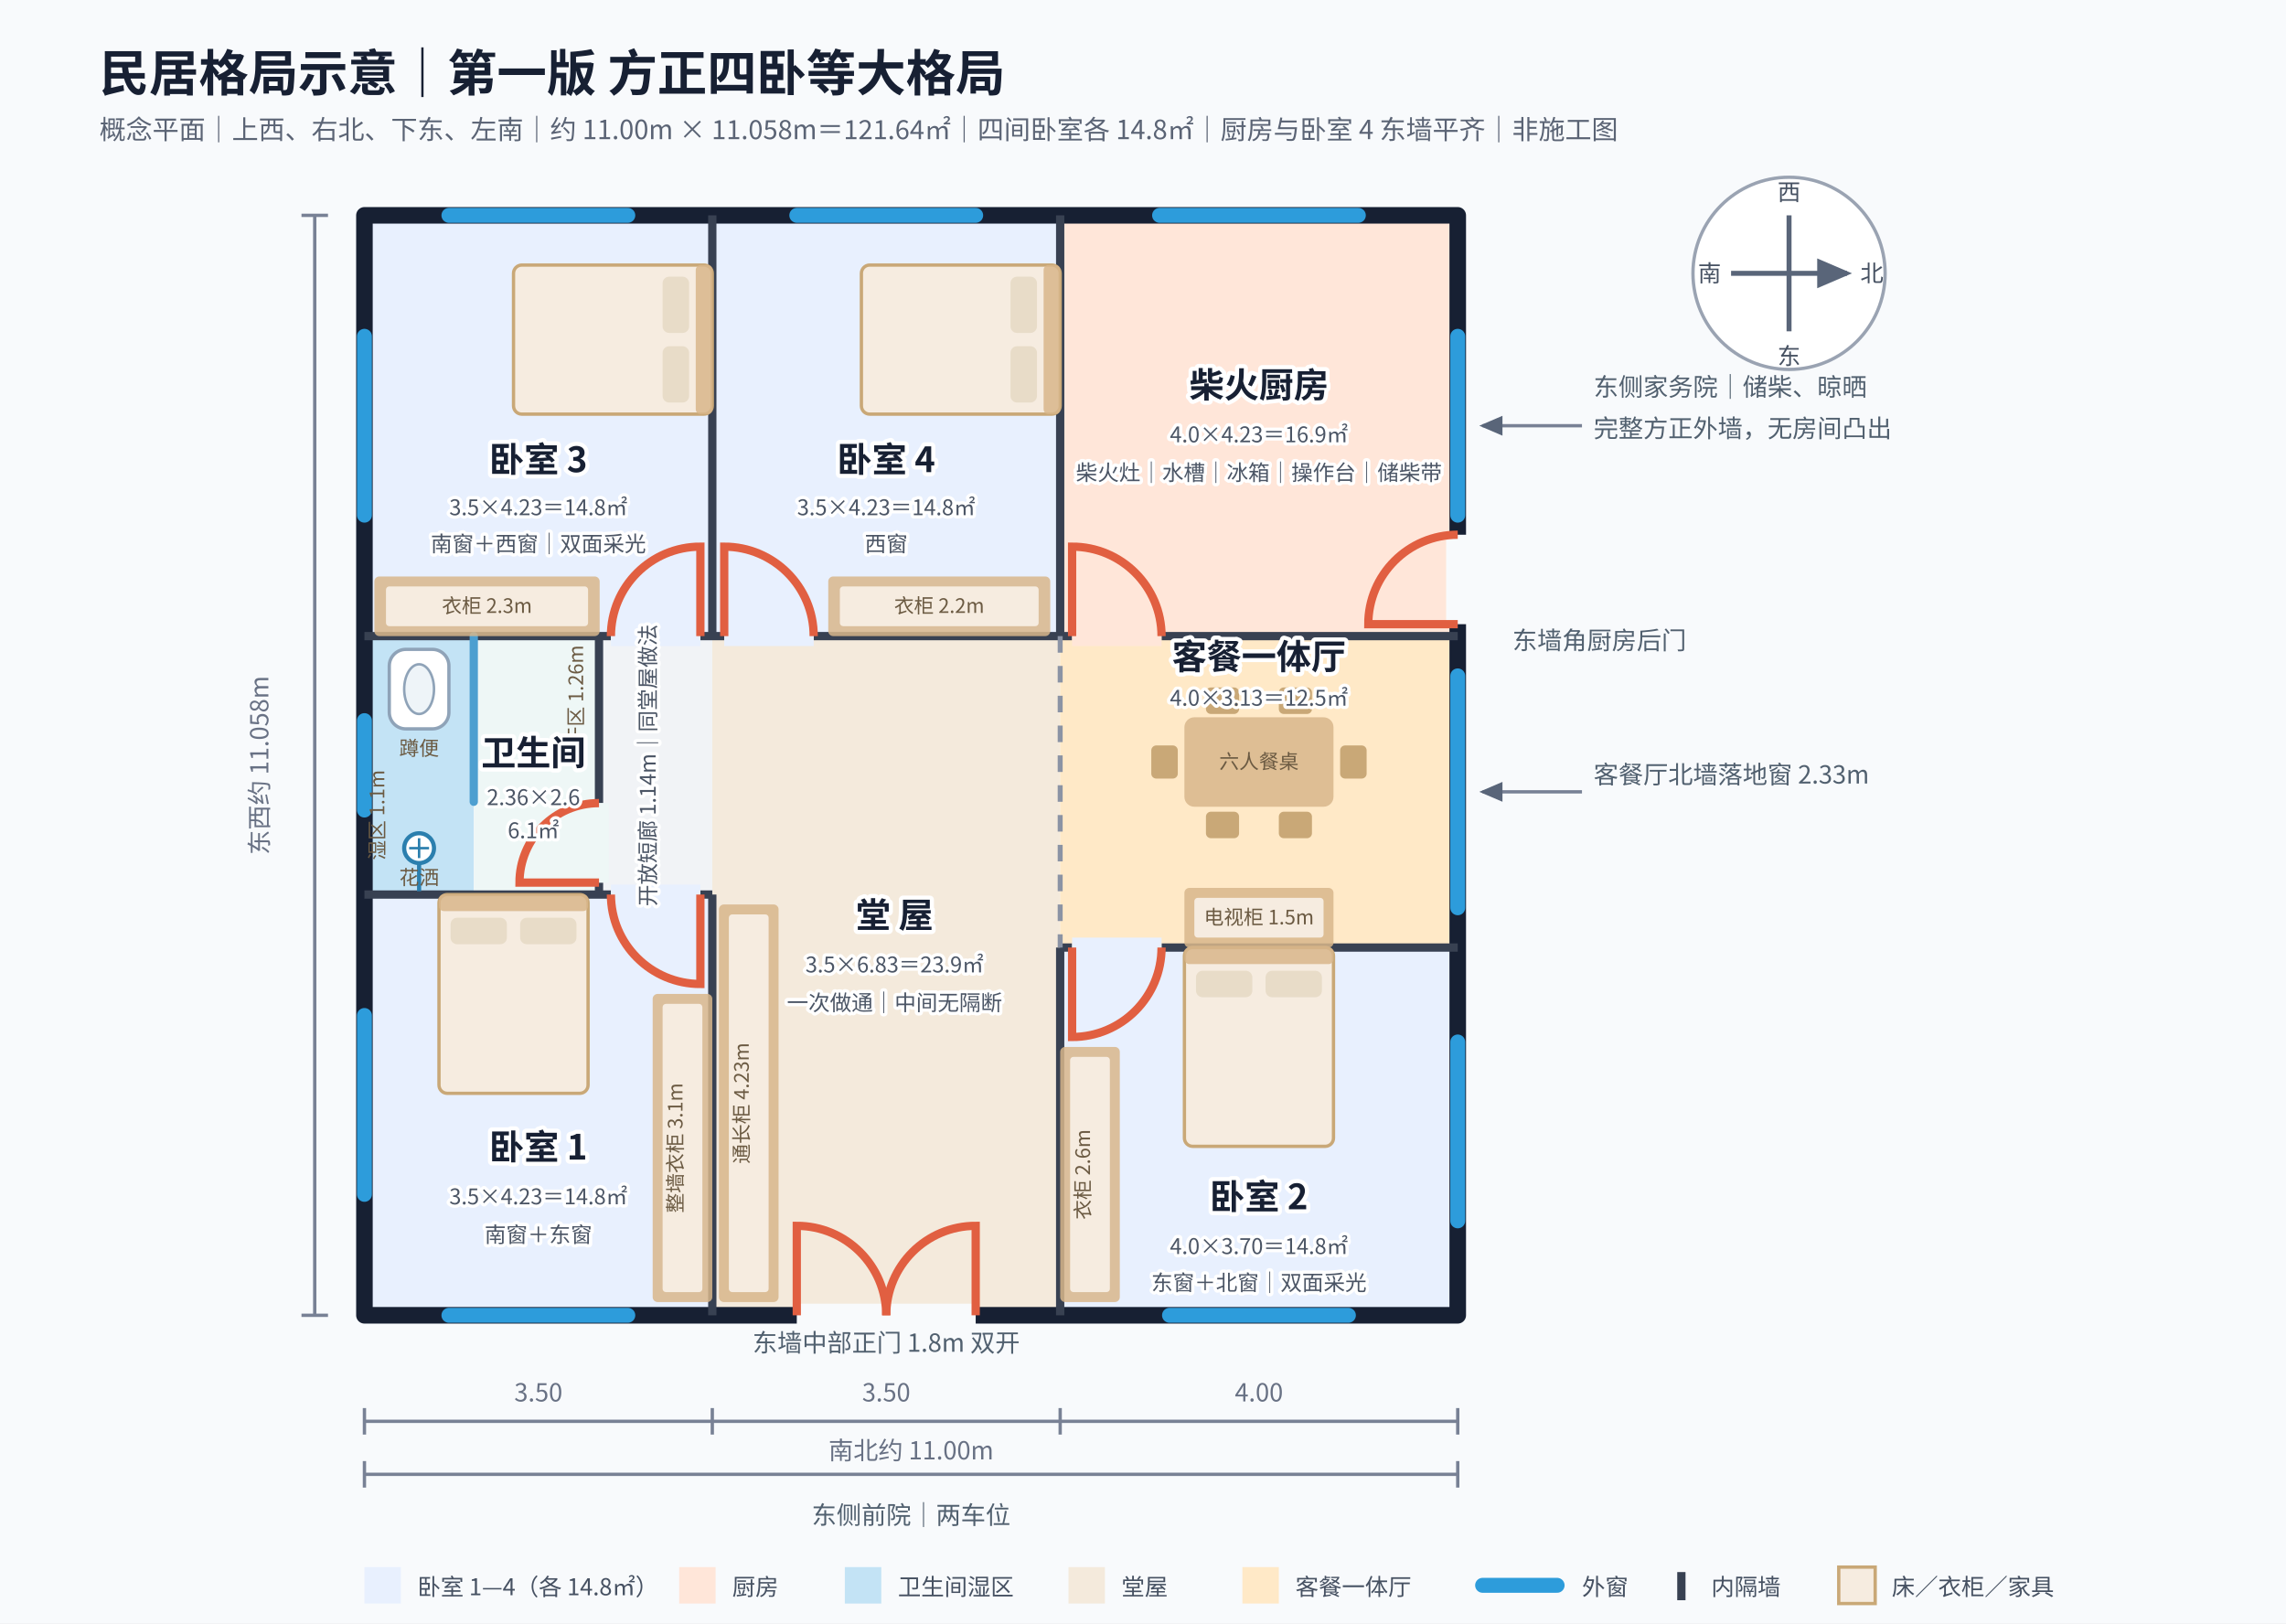
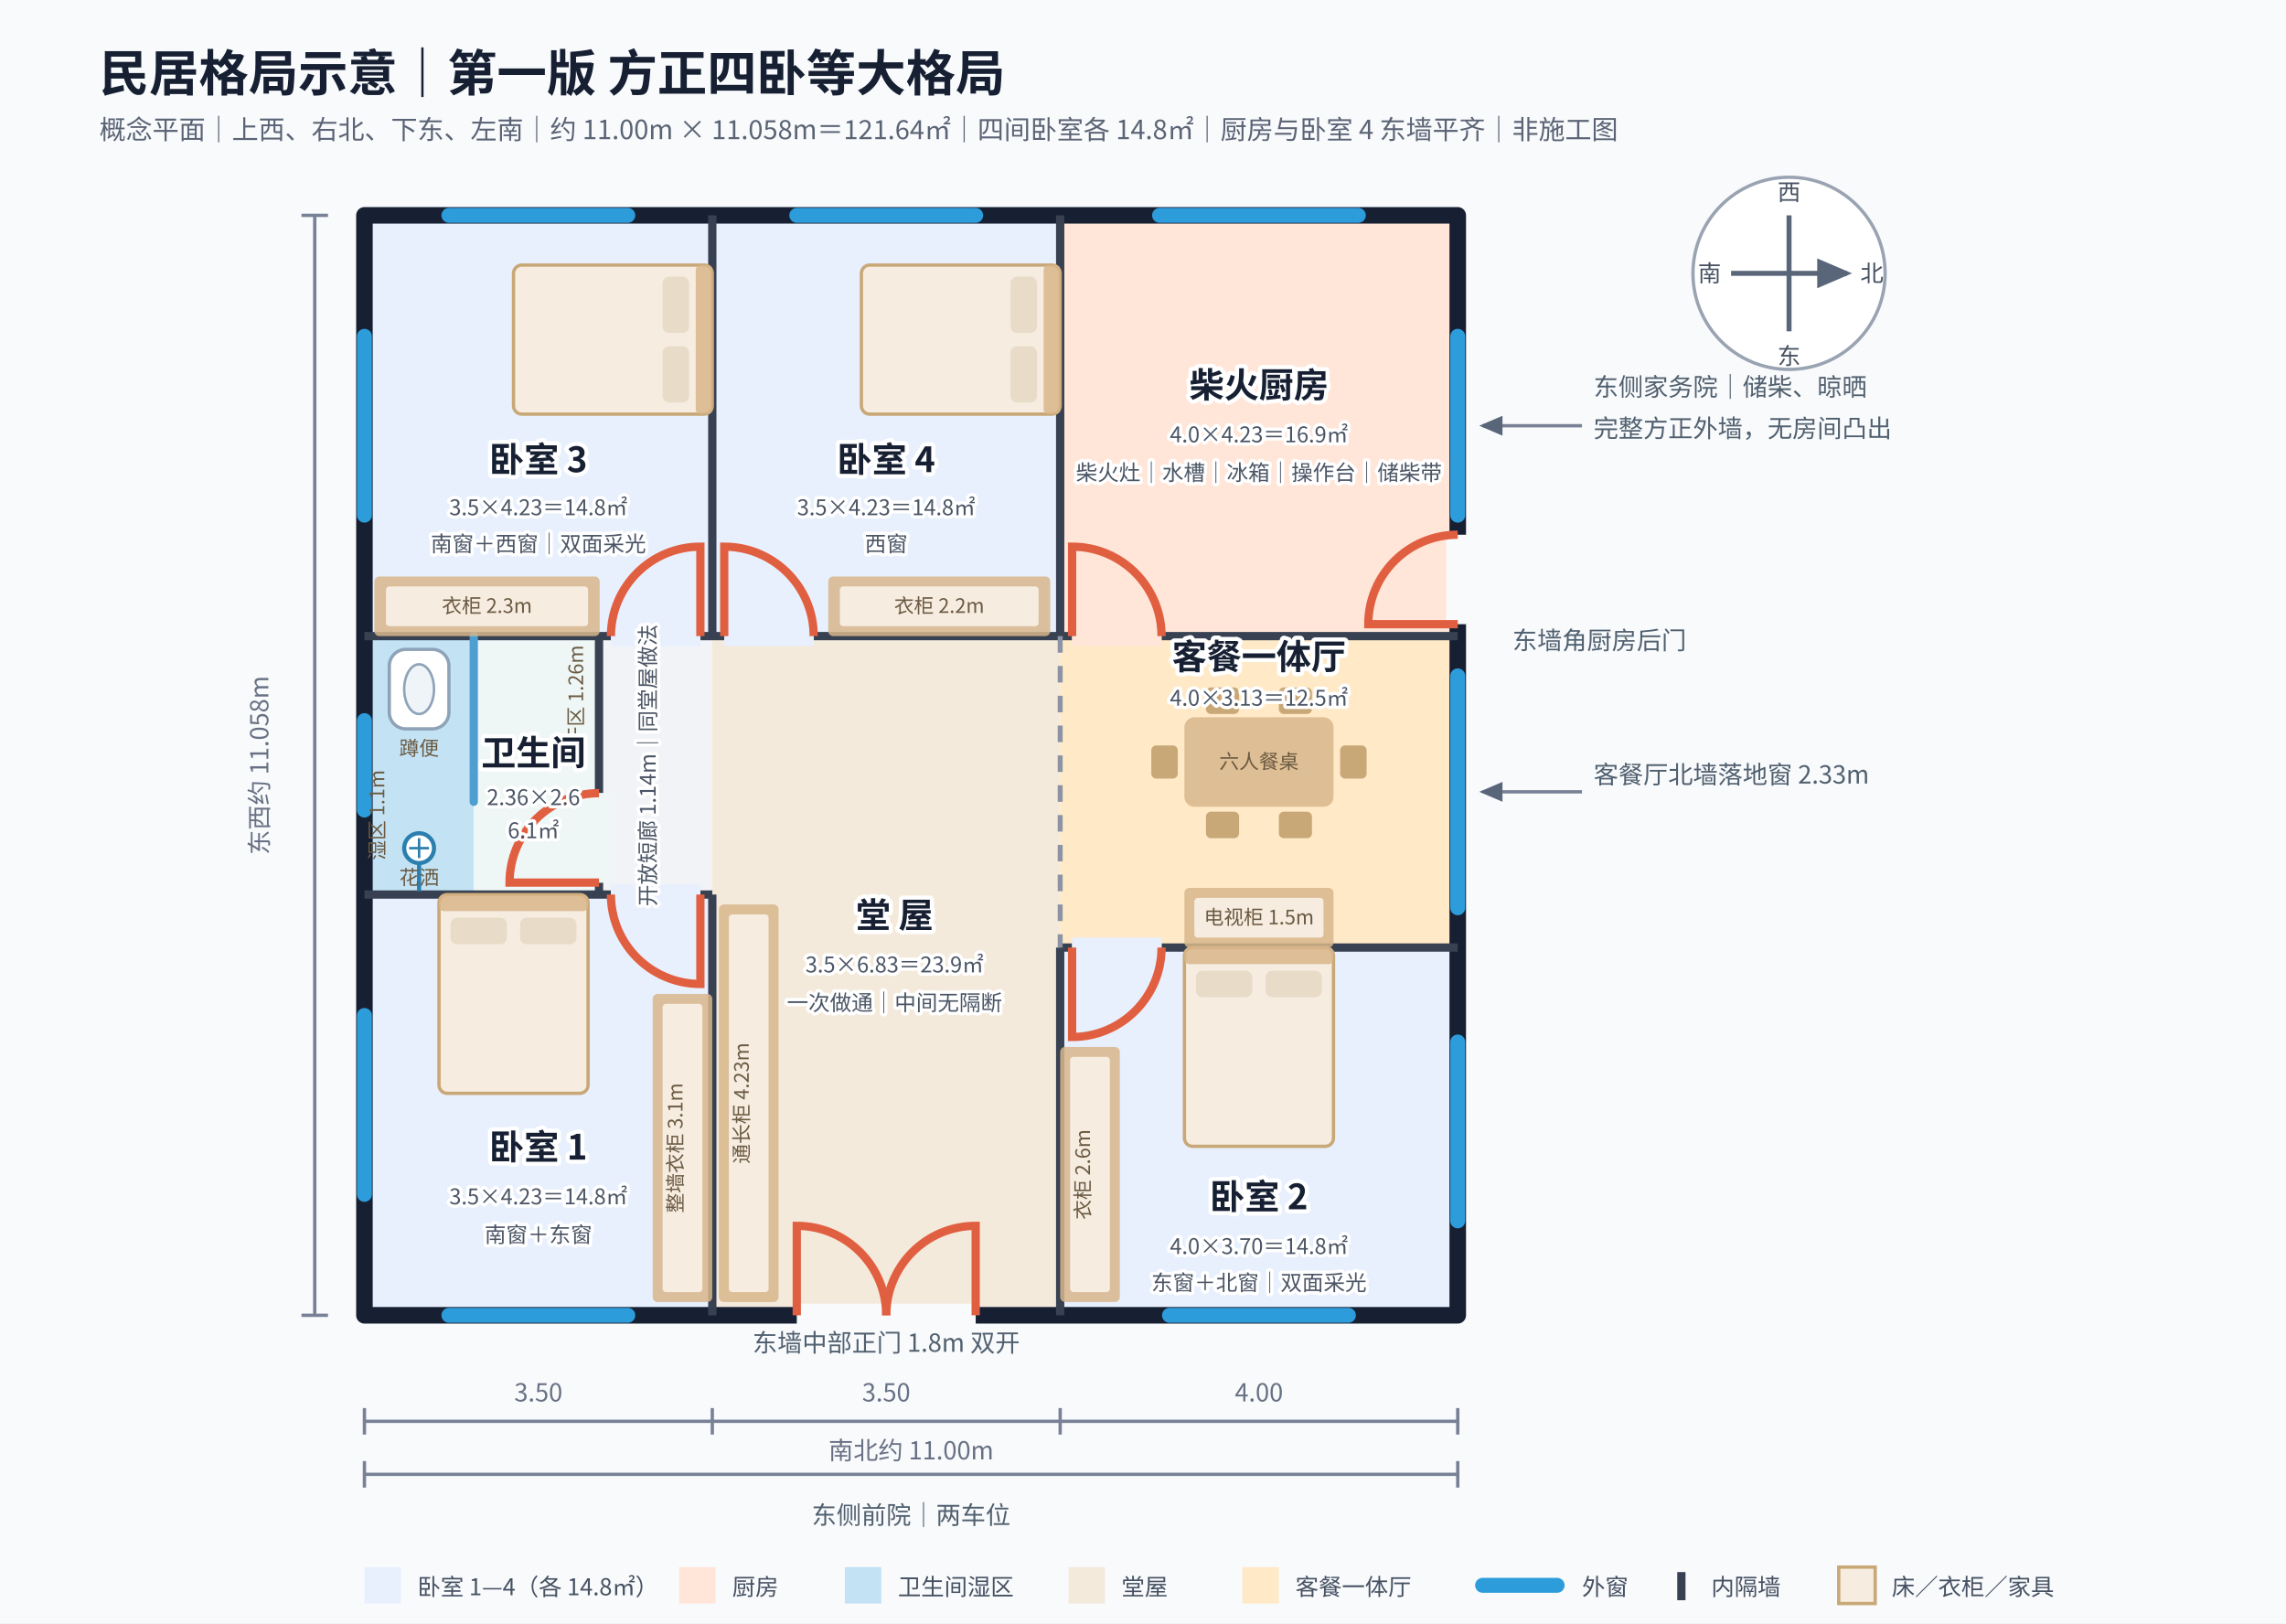
<svg xmlns="http://www.w3.org/2000/svg" width="1380" height="980" viewBox="0 0 1380 980">
  <defs>
    <style>
      text { font-family: "Microsoft YaHei", "Noto Sans CJK SC", sans-serif; fill: #172033; }
      .title { font-size: 30px; font-weight: 700; }
      .subtitle { font-size: 16px; fill: #5b6475; }
      .room-title { font-size: 21px; font-weight: 700; text-anchor: middle;
        paint-order: stroke; stroke: #ffffff; stroke-width: 5px; stroke-linejoin: round; }
      .room-note { font-size: 13px; fill: #4b5565; text-anchor: middle;
        paint-order: stroke; stroke: #ffffff; stroke-width: 4px; stroke-linejoin: round; }
      .furni-label { font-size: 12px; fill: #6b5a42; text-anchor: middle; }
      .wall { stroke: #172033; stroke-width: 10; fill: none; stroke-linejoin: round; }
      .partition { stroke: #384152; stroke-width: 5; fill: none; }
      .soft { stroke: #8b93a4; stroke-width: 3; stroke-dasharray: 10 8; fill: none; }
      .glass { stroke: #4d9fd0; stroke-width: 5; stroke-linecap: round; fill: none; }
      .furni { fill: #d8b68b; opacity: 0.85; }
      .window { stroke: #2d9cdb; stroke-width: 9; stroke-linecap: round; }
      .door { stroke: #e15f41; stroke-width: 5; fill: none; }
      .dim { stroke: #788195; stroke-width: 2; fill: none; }
      .dim-text { font-size: 15px; fill: #687184; text-anchor: middle; }
      .outside { font-size: 15px; fill: #51606f; }
      .legend { font-size: 14px; fill: #465162; }
    </style>
    <marker id="arrow" markerWidth="10" markerHeight="10" refX="6" refY="3" orient="auto">
      <path d="M0,0 L0,6 L7,3 z" fill="#596579" />
    </marker>
  </defs>
  <rect width="1380" height="980" fill="#f8fafc" />
  <text x="60" y="55" class="title">民居格局示意｜第一版 方正四卧等大格局</text>
  <text x="60" y="84" class="subtitle">概念平面｜上西、右北、下东、左南｜约 11.00m × 11.058m＝121.64㎡｜四间卧室各 14.8㎡｜厨房与卧室 4 东墙平齐｜非施工图</text>
  <rect x="220" y="130" width="210" height="254" fill="#e8f0fe" />
  <rect x="430" y="130" width="210" height="254" fill="#e8f0fe" />
  <rect x="640" y="130" width="240" height="254" fill="#ffe6d9" />
  <rect x="220" y="384" width="66" height="156" fill="#c3e3f5" />
  <rect x="286" y="384" width="75.6" height="156" fill="#eef7f6" />
  <rect x="361.6" y="384" width="68.4" height="156" fill="#f1f3f6" />
  <rect x="220" y="540" width="210" height="254" fill="#e8f0fe" />
  <rect x="430" y="384" width="210" height="410" fill="#f4eadc" />
  <rect x="640" y="384" width="240" height="188" fill="#ffe9c7" />
  <rect x="640" y="572" width="240" height="222" fill="#e8f0fe" />
  <rect x="220" y="130" width="660" height="664" class="wall" />
  <path d="M220 384 H368.8 M422.8 384 H437.2 M491.2 384 H647.2 M701.2 384 H880" class="partition" />
  <path d="M430 130 V384 M640 130 V384" class="partition" />
-   <path d="M361.6 384 V484.8 M361.6 532.8 V540" class="partition" />
+   <path d="M361.6 384 V478.8 M361.6 532.8 V540" class="partition" />
  <path d="M220 540 H368.8 M422.8 540 H430" class="partition" />
  <path d="M430 540 V794" class="partition" />
  <path d="M640 572 V794" class="partition" />
  <path d="M640 572 H647.2 M701.2 572 H880" class="partition" />
  <path d="M640 384 V572" class="soft" />
  <path d="M286 384 V484" class="glass" />
  <rect x="235" y="392" width="36" height="48" rx="10" fill="#ffffff" stroke="#8fa3b8" stroke-width="2" />
  <ellipse cx="253" cy="416" rx="9" ry="15" fill="#eef4f8" stroke="#8fa3b8" stroke-width="1.5" />
  <path d="M253 538 V521" stroke="#2b7fae" stroke-width="2.5" />
  <circle cx="253" cy="512" r="9" fill="#ffffff" stroke="#2b7fae" stroke-width="2.5" />
  <path d="M247 512 H259 M253 506 V518" stroke="#2b7fae" stroke-width="1.5" />
  <path d="M368.8 384 H422.8" stroke="#e8f0fe" stroke-width="12" />
  <path d="M422.8 384 V330 A54 54 0 0 0 368.8 384" class="door" />
-   <path d="M361.6 484.8 V532.8" stroke="#eef7f6" stroke-width="12" />
-   <path d="M361.6 532.8 H313.6 A48 48 0 0 1 361.6 484.8" class="door" />
+   <path d="M361.6 478.8 V532.8" stroke="#eef7f6" stroke-width="12" />
+   <path d="M361.6 532.8 H307.6 A54 54 0 0 1 361.6 478.8" class="door" />
  <path d="M368.8 540 H422.8" stroke="#e8f0fe" stroke-width="12" />
  <path d="M422.8 540 V594 A54 54 0 0 1 368.8 540" class="door" />
  <path d="M437.2 384 H491.2" stroke="#e8f0fe" stroke-width="12" />
  <path d="M437.2 384 V330 A54 54 0 0 1 491.2 384" class="door" />
  <path d="M647.2 384 H701.2" stroke="#ffe6d9" stroke-width="12" />
  <path d="M647.2 384 V330 A54 54 0 0 1 701.2 384" class="door" />
  <path d="M647.2 572 H701.2" stroke="#e8f0fe" stroke-width="12" />
  <path d="M647.2 572 V626 A54 54 0 0 0 701.2 572" class="door" />
  <path d="M481 794 H589" stroke="#f8fafc" stroke-width="14" />
  <path d="M481 794 V740 A54 54 0 0 1 535 794" class="door" />
  <path d="M589 794 V740 A54 54 0 0 0 535 794" class="door" />
  <text x="535" y="816" class="outside" text-anchor="middle">东墙中部正门 1.8m 双开</text>
  <path d="M880 322.8 V376.8" stroke="#f8fafc" stroke-width="14" />
  <path d="M880 376.8 H826 A54 54 0 0 1 880 322.8" class="door" />
  <text x="913" y="392" class="outside">东墙角厨房后门</text>
  <path d="M220 203 V311 M220 435 V489 M220 613 V721" class="window" />
  <path d="M271 130 H379 M481 130 H589 M700 130 H820" class="window" />
  <path d="M880 203 V311 M880 408 V548 M880 629 V737" class="window" />
  <path d="M271 794 H379 M706 794 H814" class="window" />
  <rect x="265" y="540" width="90" height="120" rx="5" fill="#f6ece0" stroke="#c9a877" stroke-width="2" />
  <rect x="265" y="540" width="90" height="10" rx="3" class="furni" />
  <rect x="272" y="554" width="34" height="16" rx="4" fill="#e8dcc8" />
  <rect x="314" y="554" width="34" height="16" rx="4" fill="#e8dcc8" />
  <rect x="715" y="572" width="90" height="120" rx="5" fill="#f6ece0" stroke="#c9a877" stroke-width="2" />
  <rect x="715" y="572" width="90" height="10" rx="3" class="furni" />
  <rect x="722" y="586" width="34" height="16" rx="4" fill="#e8dcc8" />
  <rect x="764" y="586" width="34" height="16" rx="4" fill="#e8dcc8" />
  <rect x="310" y="160" width="120" height="90" rx="5" fill="#f6ece0" stroke="#c9a877" stroke-width="2" />
  <rect x="420" y="160" width="10" height="90" rx="3" class="furni" />
  <rect x="400" y="167" width="16" height="34" rx="4" fill="#e8dcc8" />
  <rect x="400" y="209" width="16" height="34" rx="4" fill="#e8dcc8" />
  <rect x="520" y="160" width="120" height="90" rx="5" fill="#f6ece0" stroke="#c9a877" stroke-width="2" />
  <rect x="630" y="160" width="10" height="90" rx="3" class="furni" />
  <rect x="610" y="167" width="16" height="34" rx="4" fill="#e8dcc8" />
  <rect x="610" y="209" width="16" height="34" rx="4" fill="#e8dcc8" />
  <rect x="394" y="600" width="36" height="186" rx="3" class="furni" />
  <rect x="400" y="606" width="24" height="174" rx="2" fill="#f6ece0" />
  <text x="412" y="693" class="furni-label" transform="rotate(-90 412 693)">整墙衣柜 3.1m</text>
  <rect x="640" y="632" width="36" height="154" rx="3" class="furni" />
  <rect x="646" y="638" width="24" height="142" rx="2" fill="#f6ece0" />
  <text x="658" y="709" class="furni-label" transform="rotate(-90 658 709)">衣柜 2.6m</text>
  <rect x="226" y="348" width="136" height="36" rx="3" class="furni" />
  <rect x="233" y="354" width="122" height="24" rx="2" fill="#f6ece0" />
  <text x="294" y="370" class="furni-label">衣柜 2.3m</text>
  <rect x="500" y="348" width="134" height="36" rx="3" class="furni" />
  <rect x="507" y="354" width="120" height="24" rx="2" fill="#f6ece0" />
  <text x="567" y="370" class="furni-label">衣柜 2.2m</text>
  <rect x="434" y="546" width="36" height="240" rx="3" class="furni" />
  <rect x="440" y="552" width="24" height="228" rx="2" fill="#f6ece0" />
  <text x="452" y="666" class="furni-label" transform="rotate(-90 452 666)">通长柜 4.23m</text>
  <rect x="715" y="536" width="90" height="36" rx="3" class="furni" />
  <rect x="721" y="542" width="78" height="24" rx="2" fill="#f6ece0" />
  <text x="760" y="558" class="furni-label">电视柜 1.5m</text>
  <rect x="715" y="433" width="90" height="54" rx="6" class="furni" />
  <text x="760" y="464" class="furni-label">六人餐桌</text>
  <rect x="728" y="415" width="20" height="16" rx="3" fill="#c9a877" />
  <rect x="772" y="415" width="20" height="16" rx="3" fill="#c9a877" />
  <rect x="728" y="490" width="20" height="16" rx="3" fill="#c9a877" />
  <rect x="772" y="490" width="20" height="16" rx="3" fill="#c9a877" />
  <rect x="695" y="450" width="16" height="20" rx="3" fill="#c9a877" />
  <rect x="809" y="450" width="16" height="20" rx="3" fill="#c9a877" />
  <text x="325" y="285" class="room-title">卧室 3</text>
  <text x="325" y="311" class="room-note">3.5×4.23＝14.8㎡</text>
  <text x="325" y="333" class="room-note">南窗＋西窗｜双面采光</text>
  <text x="535" y="285" class="room-title">卧室 4</text>
  <text x="535" y="311" class="room-note">3.5×4.23＝14.8㎡</text>
  <text x="535" y="333" class="room-note">西窗</text>
  <text x="760" y="240" class="room-title">柴火厨房</text>
  <text x="760" y="267" class="room-note">4.0×4.23＝16.9㎡</text>
  <text x="760" y="290" class="room-note">柴火灶｜水槽｜冰箱｜操作台｜储柴带</text>
  <text x="253" y="456" class="furni-label">蹲便</text>
  <text x="232" y="492" class="furni-label" transform="rotate(-90 232 492)">湿区 1.1m</text>
  <text x="253" y="534" class="furni-label">花洒</text>
  <text x="352" y="420" class="furni-label" transform="rotate(-90 352 420)">干区 1.26m</text>
  <text x="322" y="462" class="room-title">卫生间</text>
  <text x="322" y="486" class="room-note">2.36×2.6</text>
  <text x="322" y="506" class="room-note">6.1㎡</text>
  <text x="395.8" y="462" class="room-note" transform="rotate(-90 395.8 462)">开放短廊 1.14m｜同堂屋做法</text>
  <text x="325" y="700" class="room-title">卧室 1</text>
  <text x="325" y="727" class="room-note">3.5×4.23＝14.8㎡</text>
  <text x="325" y="750" class="room-note">南窗＋东窗</text>
  <text x="540" y="560" class="room-title">堂 屋</text>
  <text x="540" y="587" class="room-note">3.5×6.83＝23.9㎡</text>
  <text x="540" y="610" class="room-note">一次做通｜中间无隔断</text>
  <text x="760" y="404" class="room-title">客餐一体厅</text>
  <text x="760" y="426" class="room-note">4.0×3.13＝12.5㎡</text>
  <text x="760" y="730" class="room-title">卧室 2</text>
  <text x="760" y="757" class="room-note">4.0×3.70＝14.8㎡</text>
  <text x="760" y="779" class="room-note">东窗＋北窗｜双面采光</text>
  <path d="M955 257 H895" class="dim" marker-end="url(#arrow)" />
  <text x="962" y="239" class="outside">东侧家务院｜储柴、晾晒</text>
  <text x="962" y="264" class="outside">完整方正外墙，无房间凸出</text>
  <path d="M955 478 H895" class="dim" marker-end="url(#arrow)" />
  <text x="962" y="473" class="outside">客餐厅北墙落地窗 2.33m</text>
  <path d="M190 130 V794 M182 130 H198 M182 794 H198" class="dim" />
  <text x="162" y="462" class="dim-text" transform="rotate(-90 162 462)">东西约 11.058m</text>
  <path d="M220 858 H880 M220 850 V866 M430 850 V866 M640 850 V866 M880 850 V866" class="dim" />
  <text x="325" y="846" class="dim-text">3.50</text>
  <text x="535" y="846" class="dim-text">3.50</text>
  <text x="760" y="846" class="dim-text">4.00</text>
  <path d="M220 890 H880 M220 882 V898 M880 882 V898" class="dim" />
  <text x="550" y="881" class="dim-text">南北约 11.00m</text>
  <text x="550" y="920" class="outside" text-anchor="middle">东侧前院｜两车位</text>
  <g transform="translate(1080 165)">
    <circle cx="0" cy="0" r="58" fill="#ffffff" stroke="#9aa3b2" stroke-width="2" />
    <path d="M0 35 V-35 M-35 0 H35" stroke="#596579" stroke-width="3" marker-end="url(#arrow)" />
    <text x="0" y="-44" class="legend" text-anchor="middle">西</text>
    <text x="0" y="55" class="legend" text-anchor="middle">东</text>
    <text x="-48" y="5" class="legend" text-anchor="middle">南</text>
    <text x="50" y="5" class="legend" text-anchor="middle">北</text>
  </g>
  <g transform="translate(220 946)">
    <rect x="0" y="0" width="22" height="22" fill="#e8f0fe" />
    <text x="32" y="17" class="legend">卧室 1—4（各 14.8㎡）</text>
    <rect x="190" y="0" width="22" height="22" fill="#ffe6d9" />
    <text x="222" y="17" class="legend">厨房</text>
    <rect x="290" y="0" width="22" height="22" fill="#c3e3f5" />
    <text x="322" y="17" class="legend">卫生间湿区</text>
    <rect x="425" y="0" width="22" height="22" fill="#f4eadc" />
    <text x="457" y="17" class="legend">堂屋</text>
    <rect x="530" y="0" width="22" height="22" fill="#ffe9c7" />
    <text x="562" y="17" class="legend">客餐一体厅</text>
    <line x1="675" y1="11" x2="720" y2="11" class="window" />
    <text x="735" y="17" class="legend">外窗</text>
    <line x1="795" y1="3" x2="795" y2="20" class="partition" />
    <text x="813" y="17" class="legend">内隔墙</text>
    <rect x="890" y="0" width="22" height="22" fill="#f6ece0" stroke="#c9a877" stroke-width="2" />
    <text x="922" y="17" class="legend">床／衣柜／家具</text>
  </g>
</svg>
